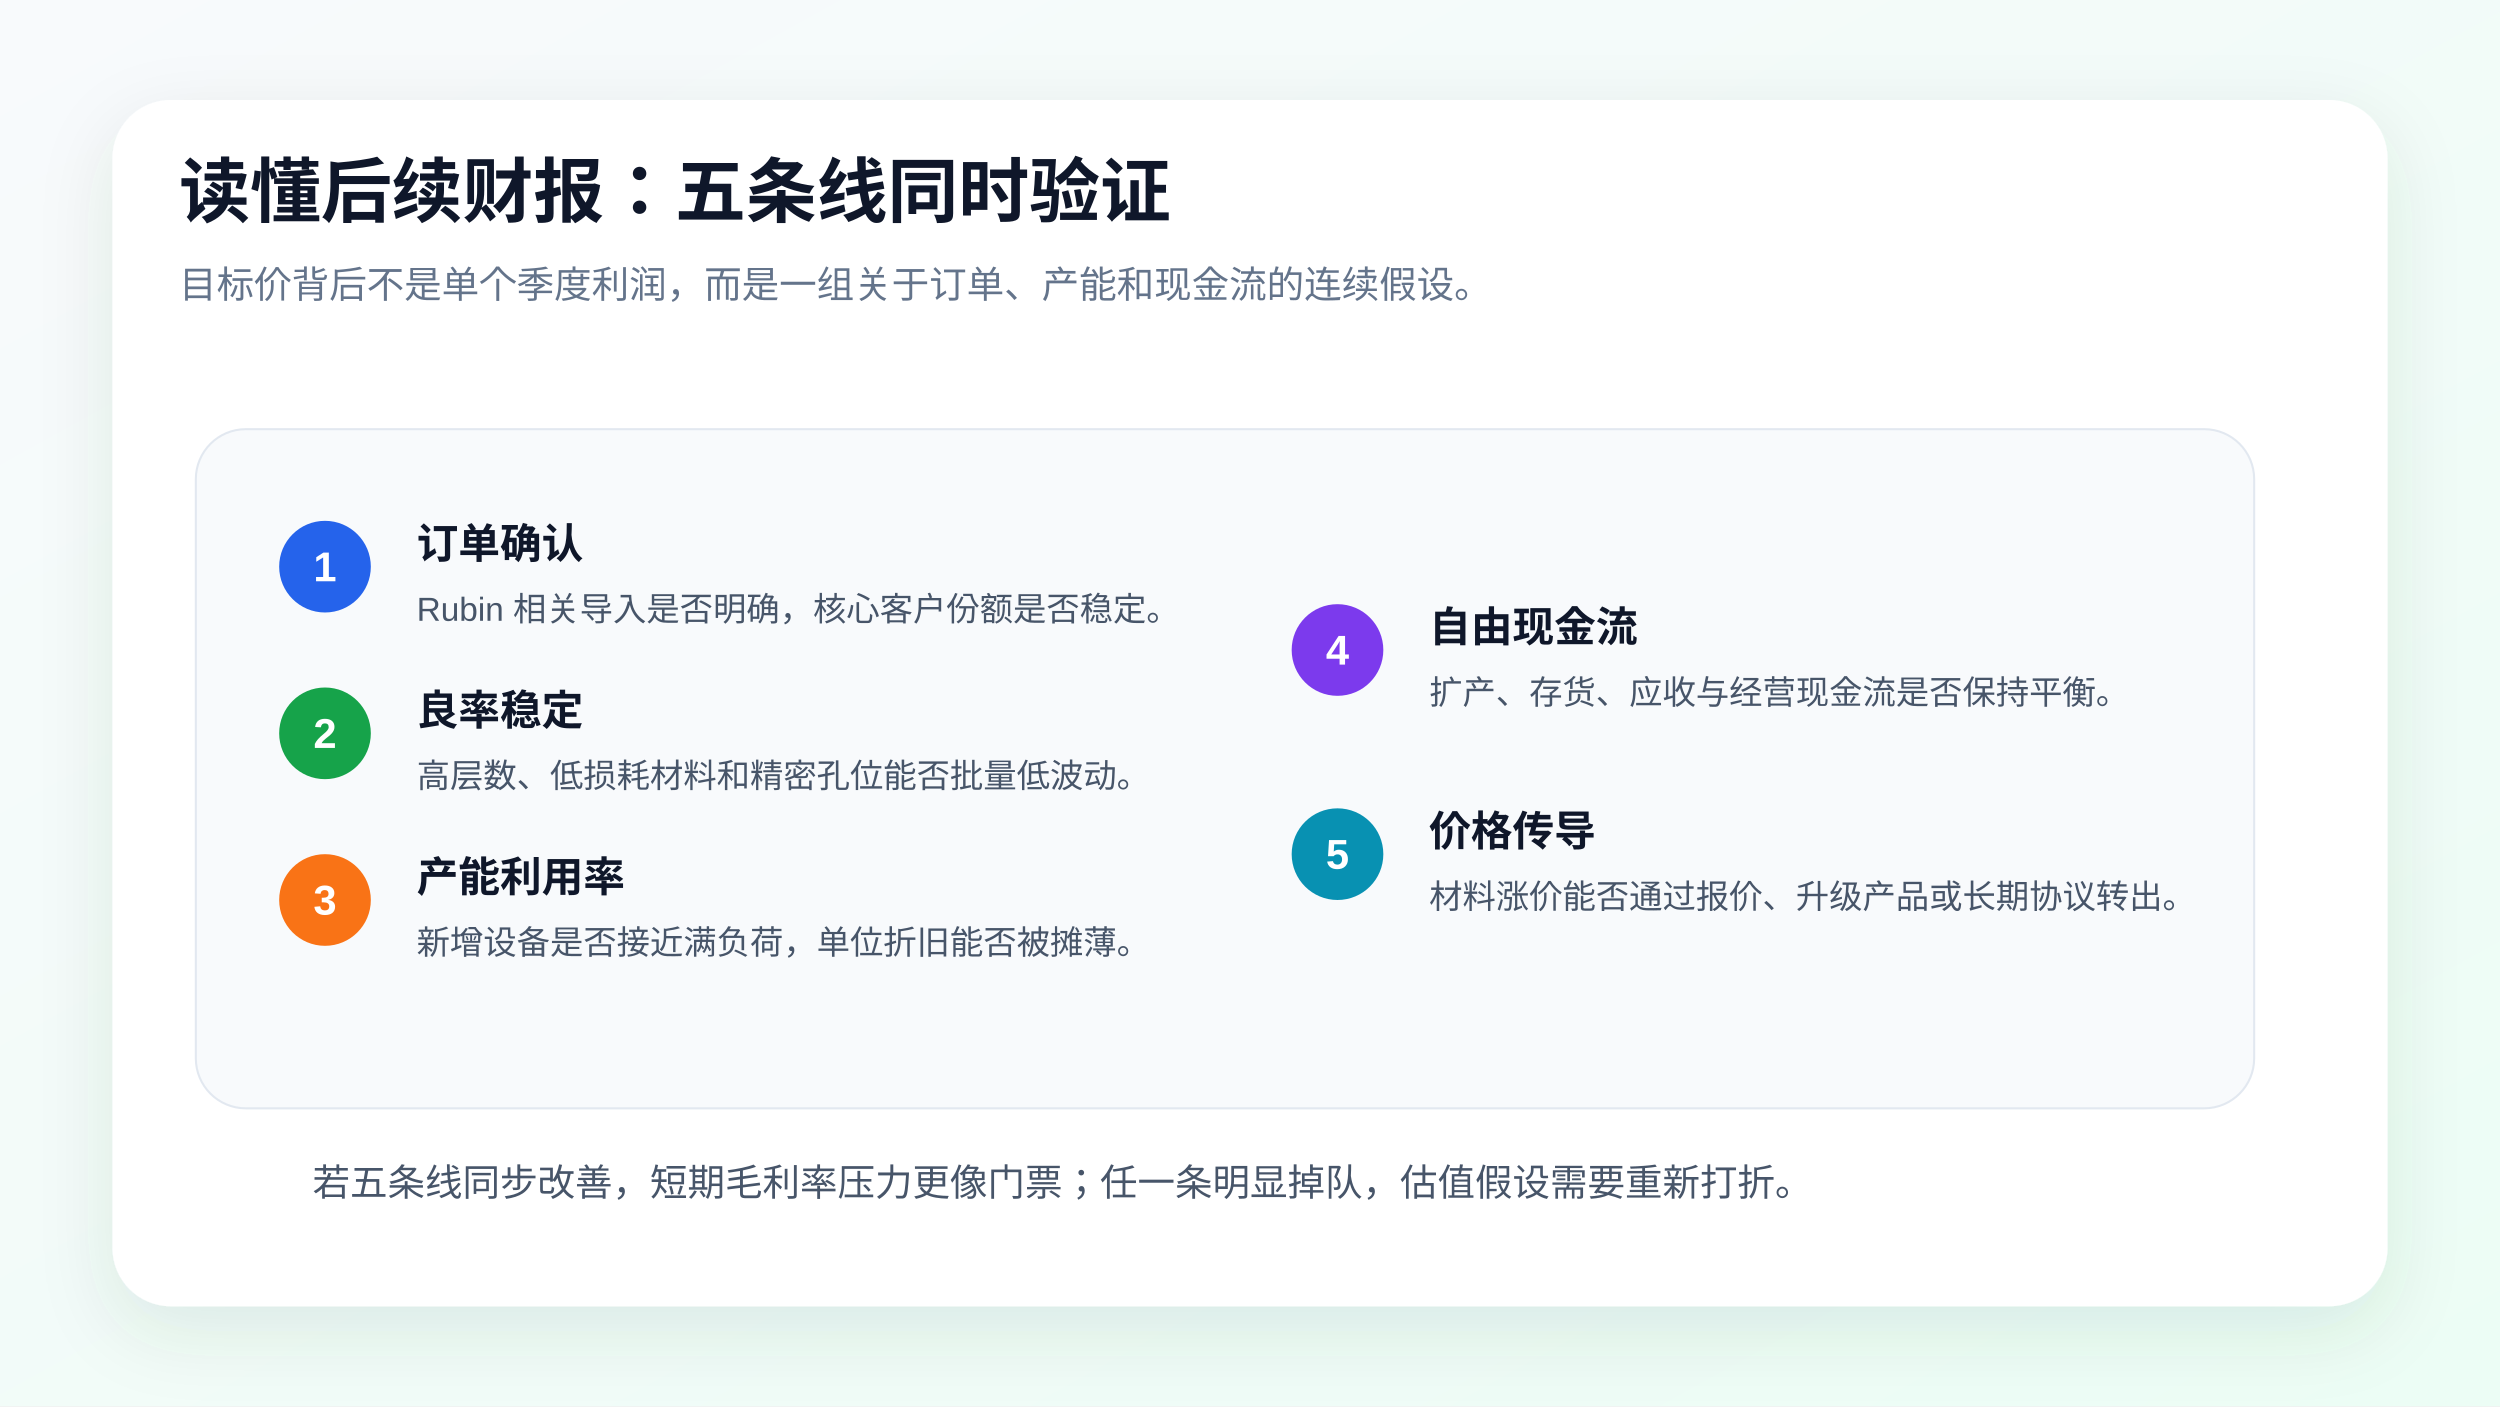
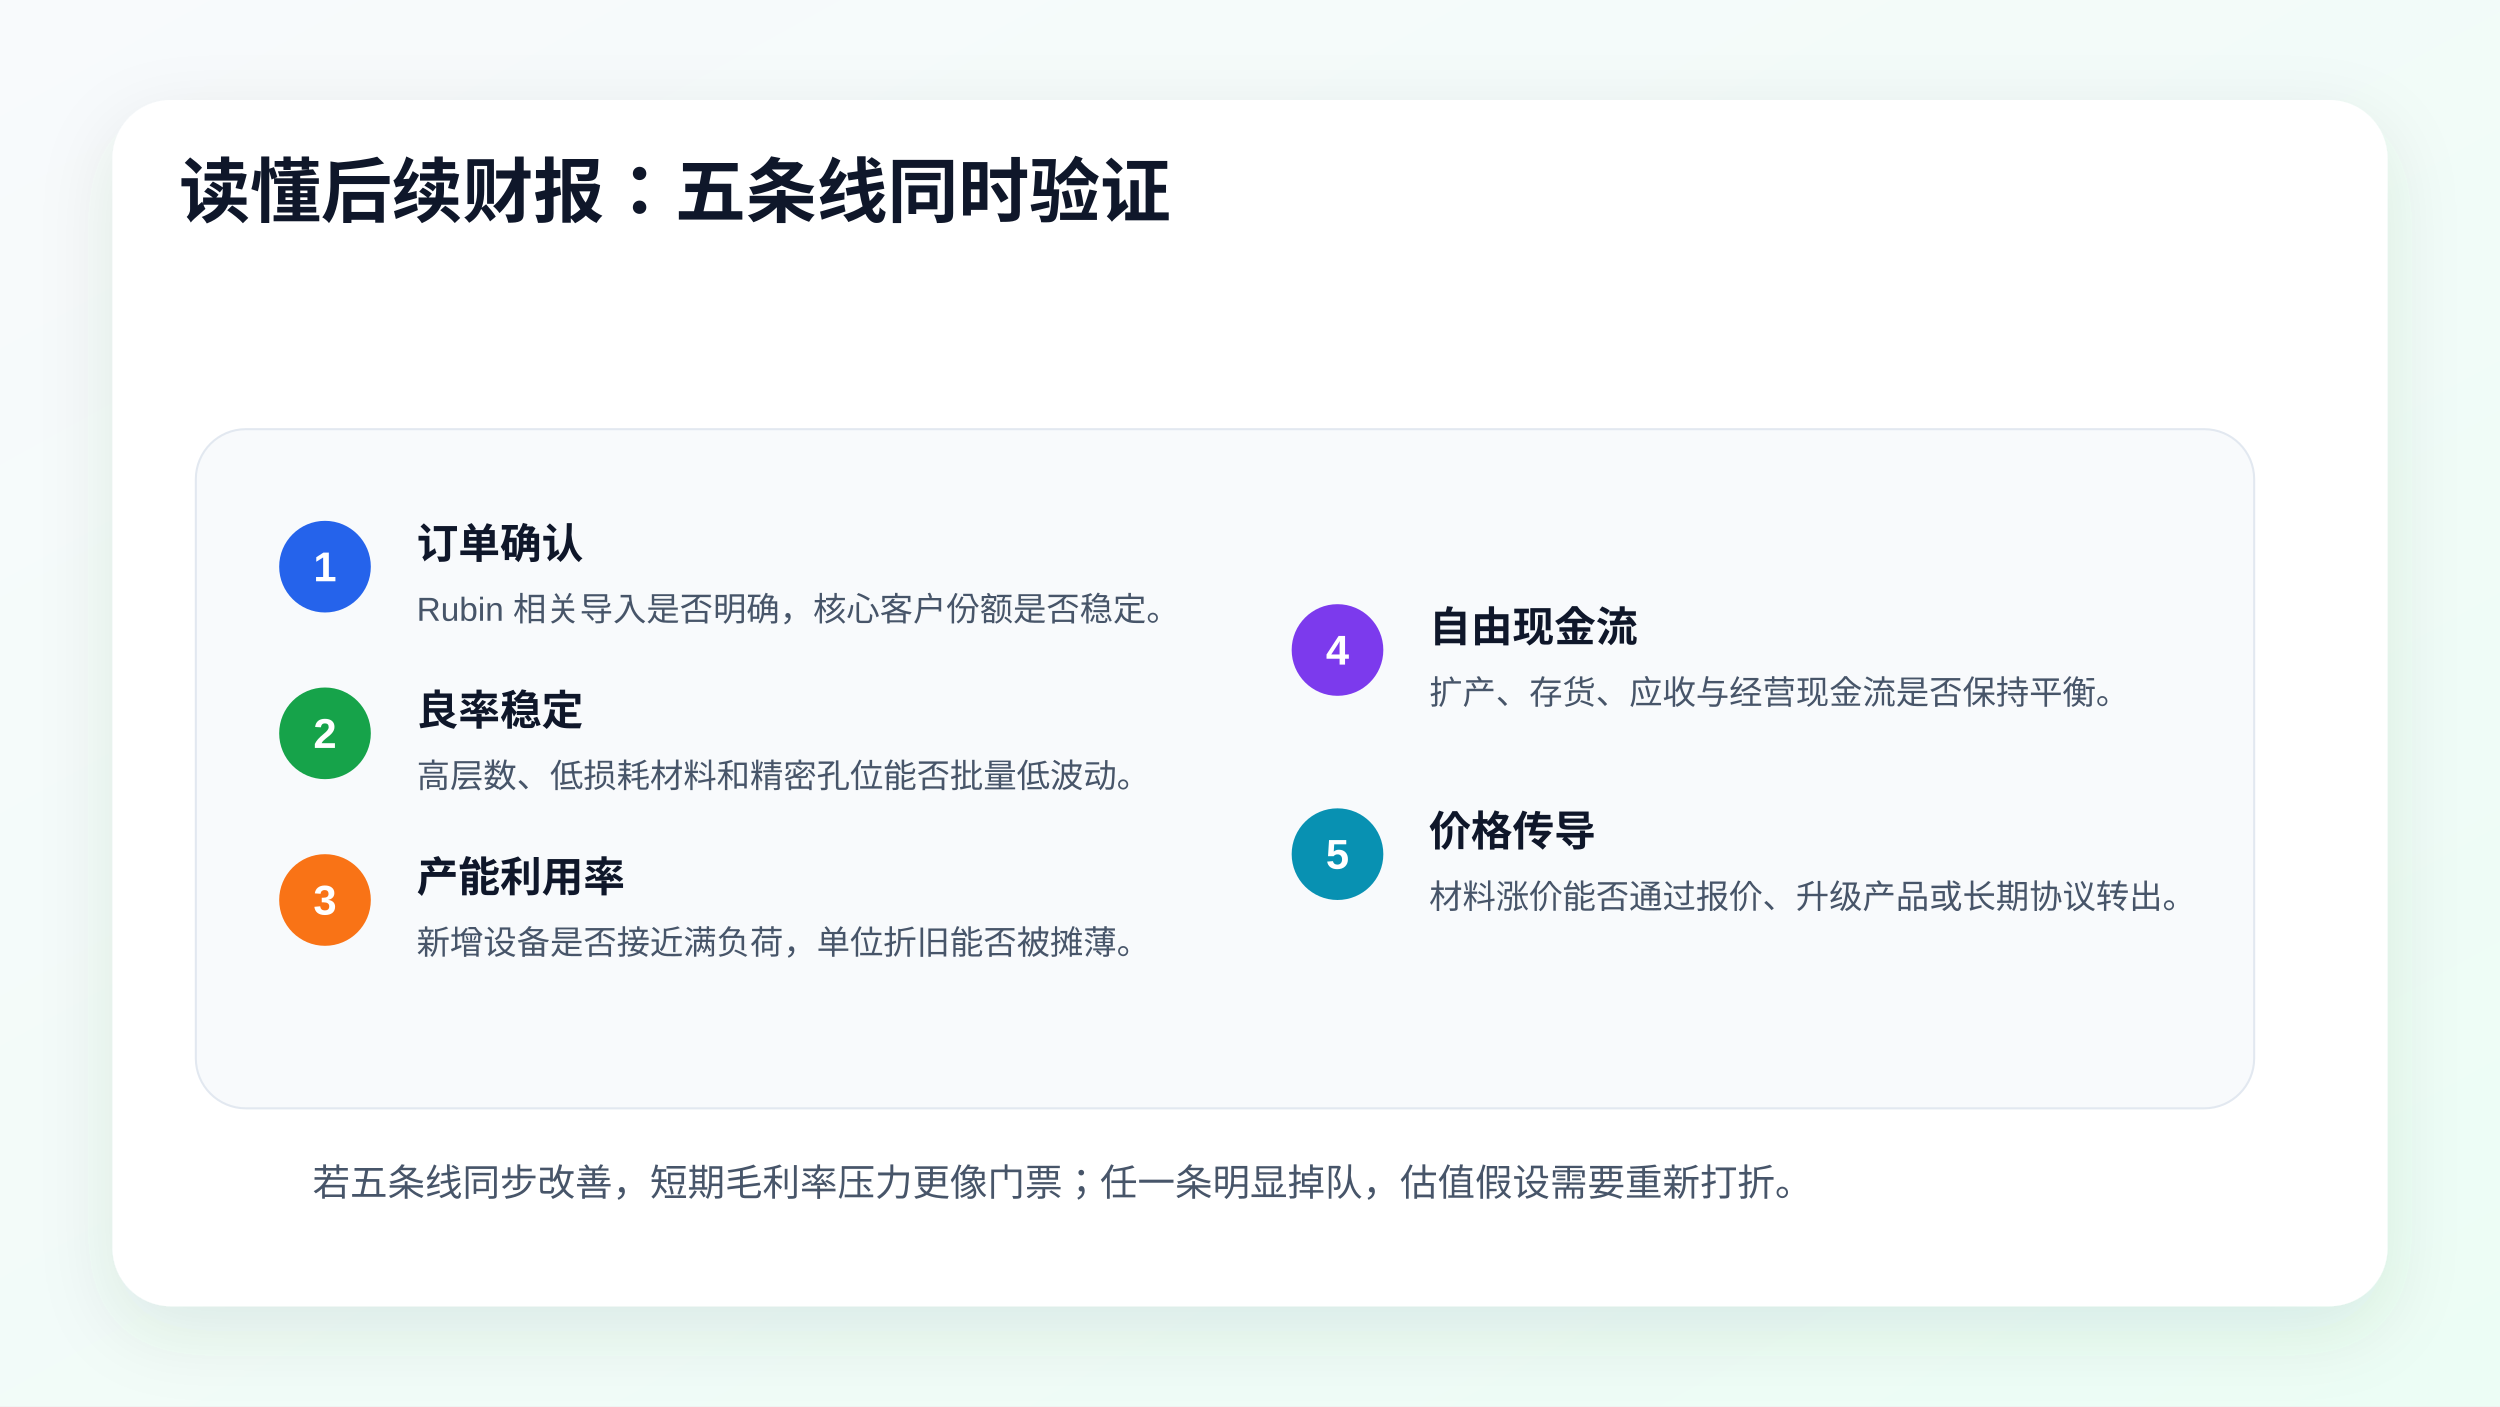
<svg xmlns="http://www.w3.org/2000/svg" width="1200" height="675" viewBox="0 0 1200 675" role="img" aria-labelledby="title desc">
  <defs>
    <linearGradient id="bg" x1="0" x2="1" y1="0" y2="1">
      <stop offset="0" stop-color="#f8fafc" />
      <stop offset="1" stop-color="#ecfdf5" />
    </linearGradient>
    <filter id="shadow" x="-20%" y="-20%" width="140%" height="140%">
      <feDropShadow dx="0" dy="12" stdDeviation="18" flood-color="#064e3b" flood-opacity="0.10" />
    </filter>
  </defs>
  <rect width="1200" height="675" fill="url(#bg)" />
  <rect x="54" y="48" width="1092" height="579" rx="28" fill="#ffffff" filter="url(#shadow)" />
  <text x="86" y="104" font-family="PingFang SC, Microsoft YaHei, Arial, sans-serif" font-size="34" font-weight="700" fill="#0f172a">读懂后续财报：五条线同时验证</text>
-   <text x="86" y="143" font-family="PingFang SC, Microsoft YaHei, Arial, sans-serif" font-size="18" fill="#64748b">目标价背后不是单个季度利润，而是一组关于订单、产能和现金流的连续假设。</text>
  <g transform="translate(94 206)" font-family="PingFang SC, Microsoft YaHei, Arial, sans-serif">
    <rect x="0" y="0" width="988" height="326" rx="24" fill="#f8fafc" stroke="#e2e8f0" />
    <g transform="translate(34 38)">
      <circle cx="28" cy="28" r="22" fill="#2563eb" />
      <text x="28" y="35" text-anchor="middle" font-size="20" font-weight="800" fill="#ffffff">1</text>
      <text x="72" y="24" font-size="20" font-weight="800" fill="#0f172a">订单确认</text>
      <text x="72" y="54" font-size="16" fill="#475569">Rubin 相关导入是否明确，核心客户份额是否稳定。</text>
    </g>
    <g transform="translate(34 118)">
      <circle cx="28" cy="28" r="22" fill="#16a34a" />
      <text x="28" y="35" text-anchor="middle" font-size="20" font-weight="800" fill="#ffffff">2</text>
      <text x="72" y="24" font-size="20" font-weight="800" fill="#0f172a">良率稳定</text>
      <text x="72" y="54" font-size="16" fill="#475569">高层数、低损耗材料和精密孔位能否批量低波动。</text>
    </g>
    <g transform="translate(34 198)">
      <circle cx="28" cy="28" r="22" fill="#f97316" />
      <text x="28" y="35" text-anchor="middle" font-size="20" font-weight="800" fill="#ffffff">3</text>
      <text x="72" y="24" font-size="20" font-weight="800" fill="#0f172a">产能利用率</text>
      <text x="72" y="54" font-size="16" fill="#475569">新增设备是否接近满负荷，单位折旧能否被摊薄。</text>
    </g>
    <g transform="translate(520 78)">
      <circle cx="28" cy="28" r="22" fill="#7c3aed" />
      <text x="28" y="35" text-anchor="middle" font-size="20" font-weight="800" fill="#ffffff">4</text>
      <text x="72" y="24" font-size="20" font-weight="800" fill="#0f172a">自由现金流</text>
      <text x="72" y="54" font-size="16" fill="#475569">扩产、存货、应收与经营现金流是否保持平衡。</text>
    </g>
    <g transform="translate(520 176)">
      <circle cx="28" cy="28" r="22" fill="#0891b2" />
      <text x="28" y="35" text-anchor="middle" font-size="20" font-weight="800" fill="#ffffff">5</text>
      <text x="72" y="24" font-size="20" font-weight="800" fill="#0f172a">价格传导</text>
      <text x="72" y="54" font-size="16" fill="#475569">材料涨价能否通过报价、升级产品或长期协议转出。</text>
    </g>
  </g>
  <g transform="translate(150 574)" font-family="PingFang SC, Microsoft YaHei, Arial, sans-serif">
    <text x="0" y="0" font-size="18" fill="#475569">若五条线同步改善，短期毛利率压力更像门票；任一条明显掉队，估值假设需要重新打折。</text>
  </g>
</svg>
